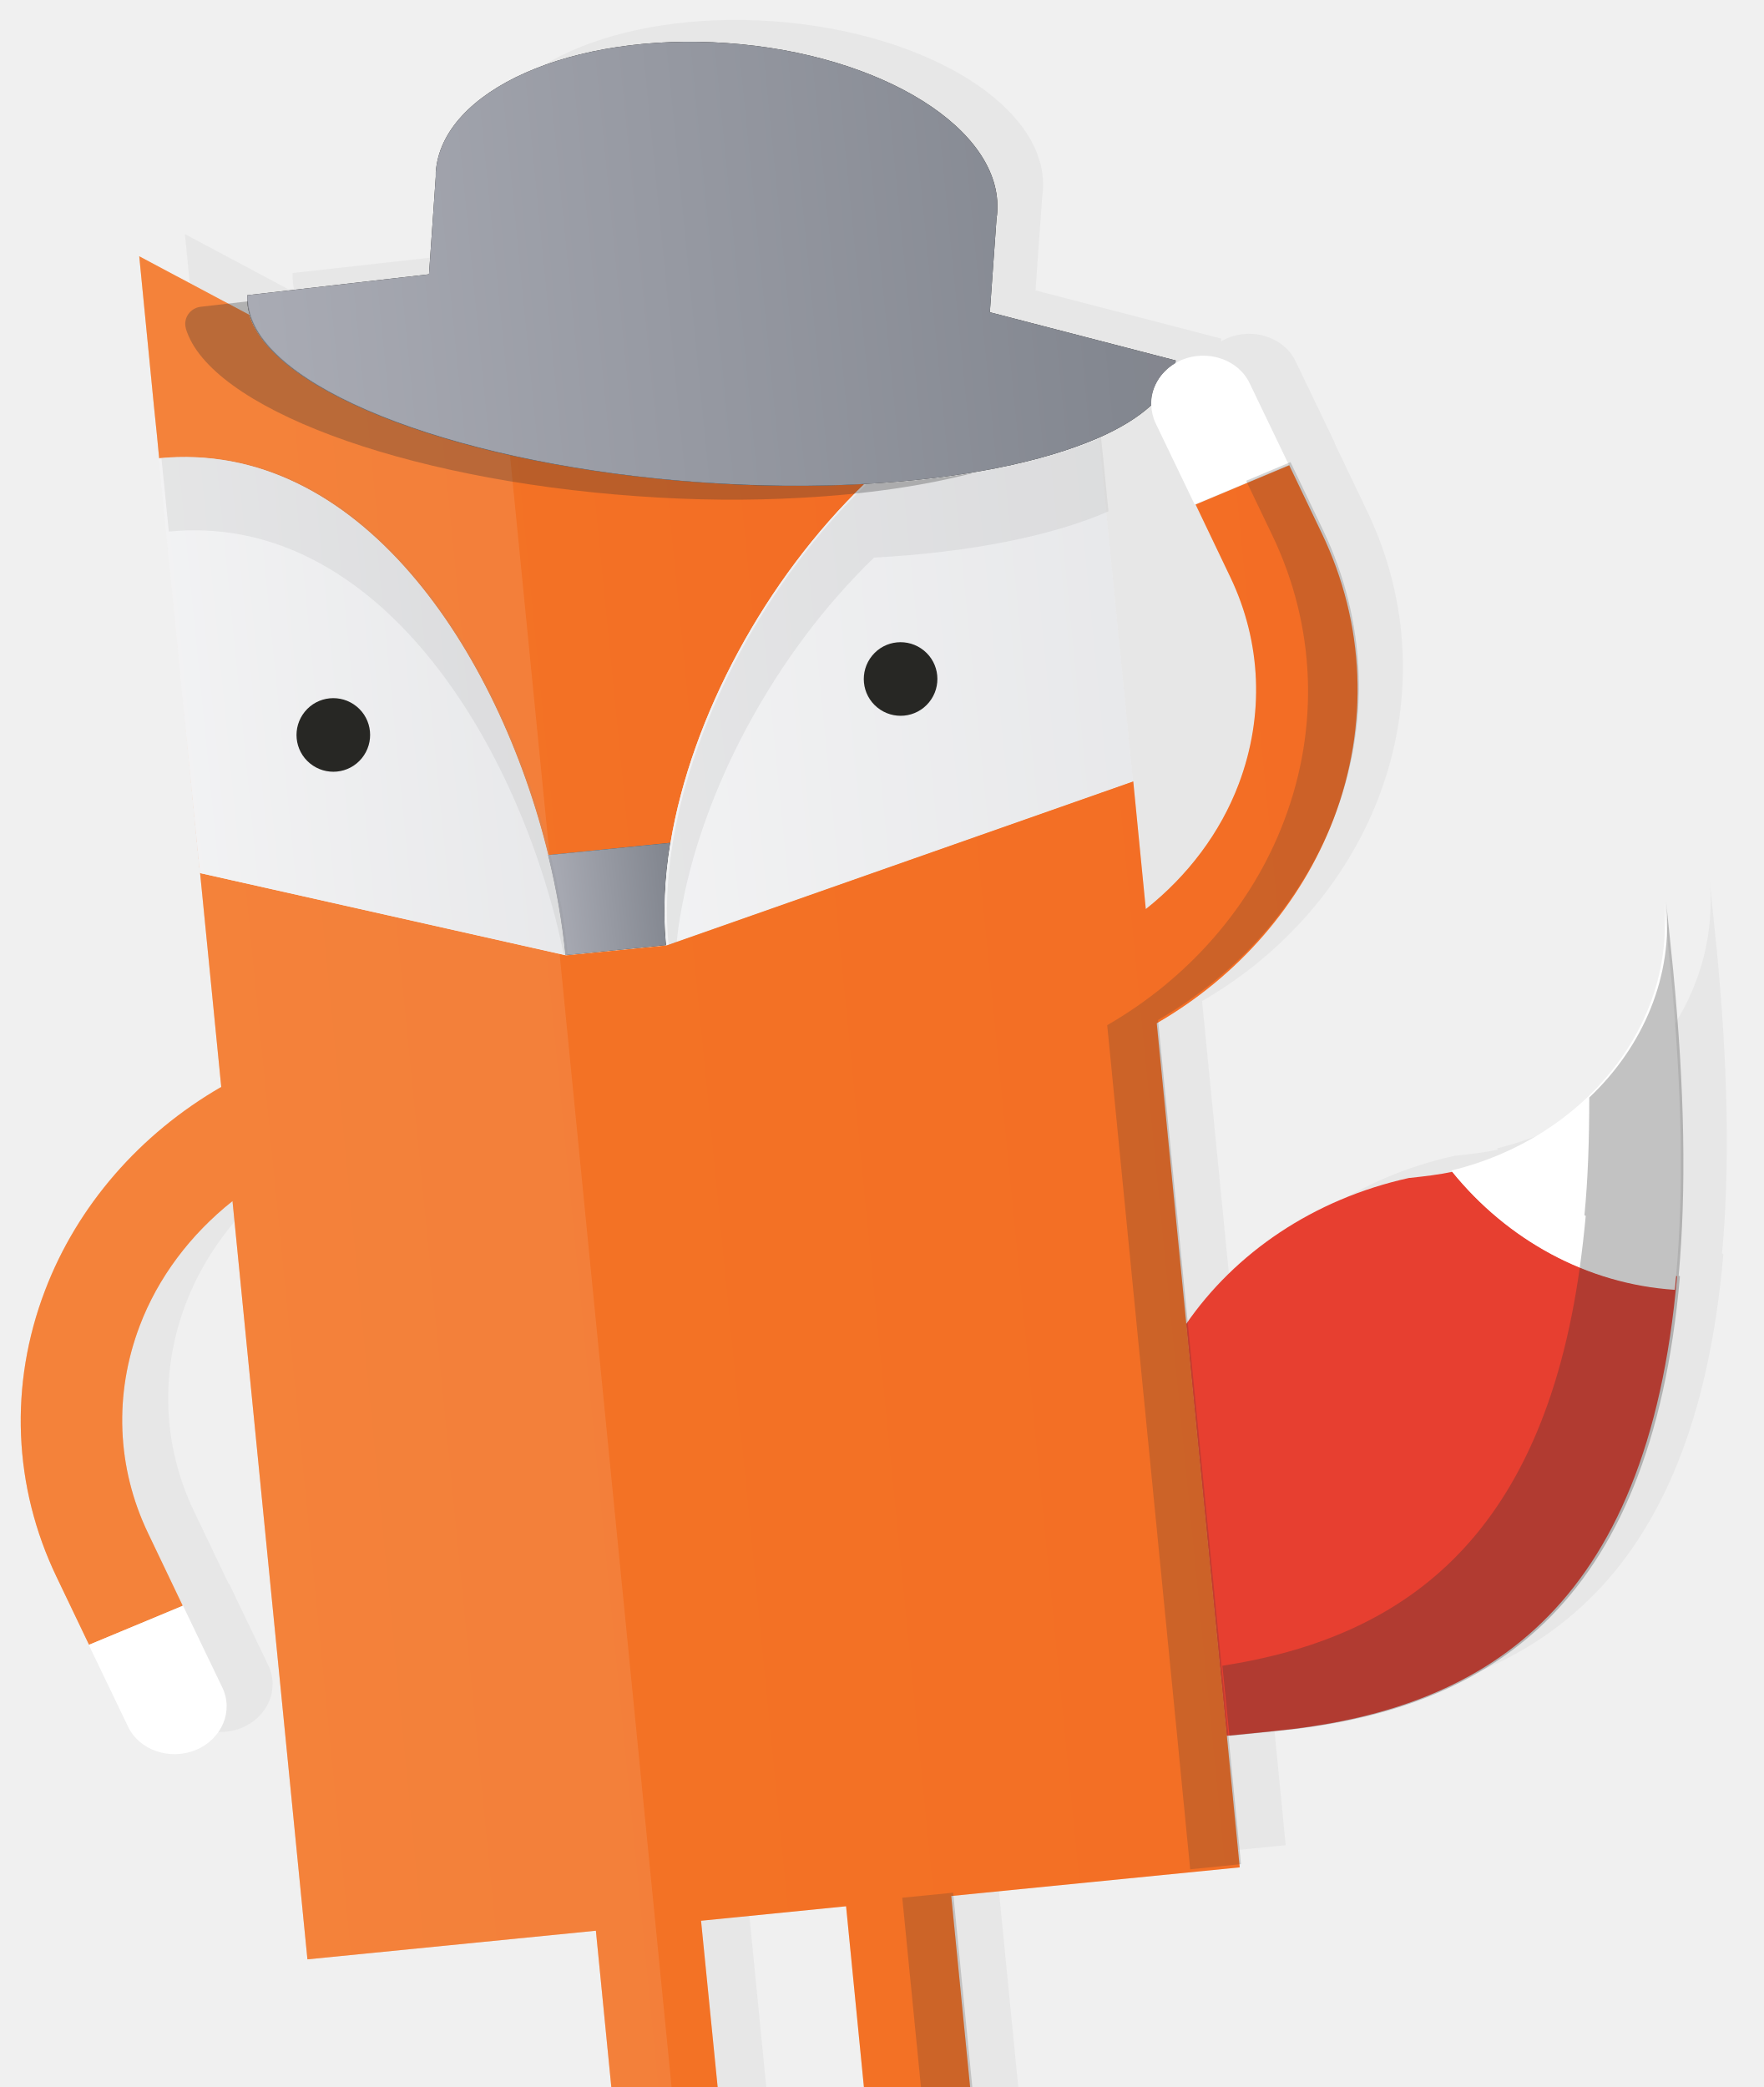
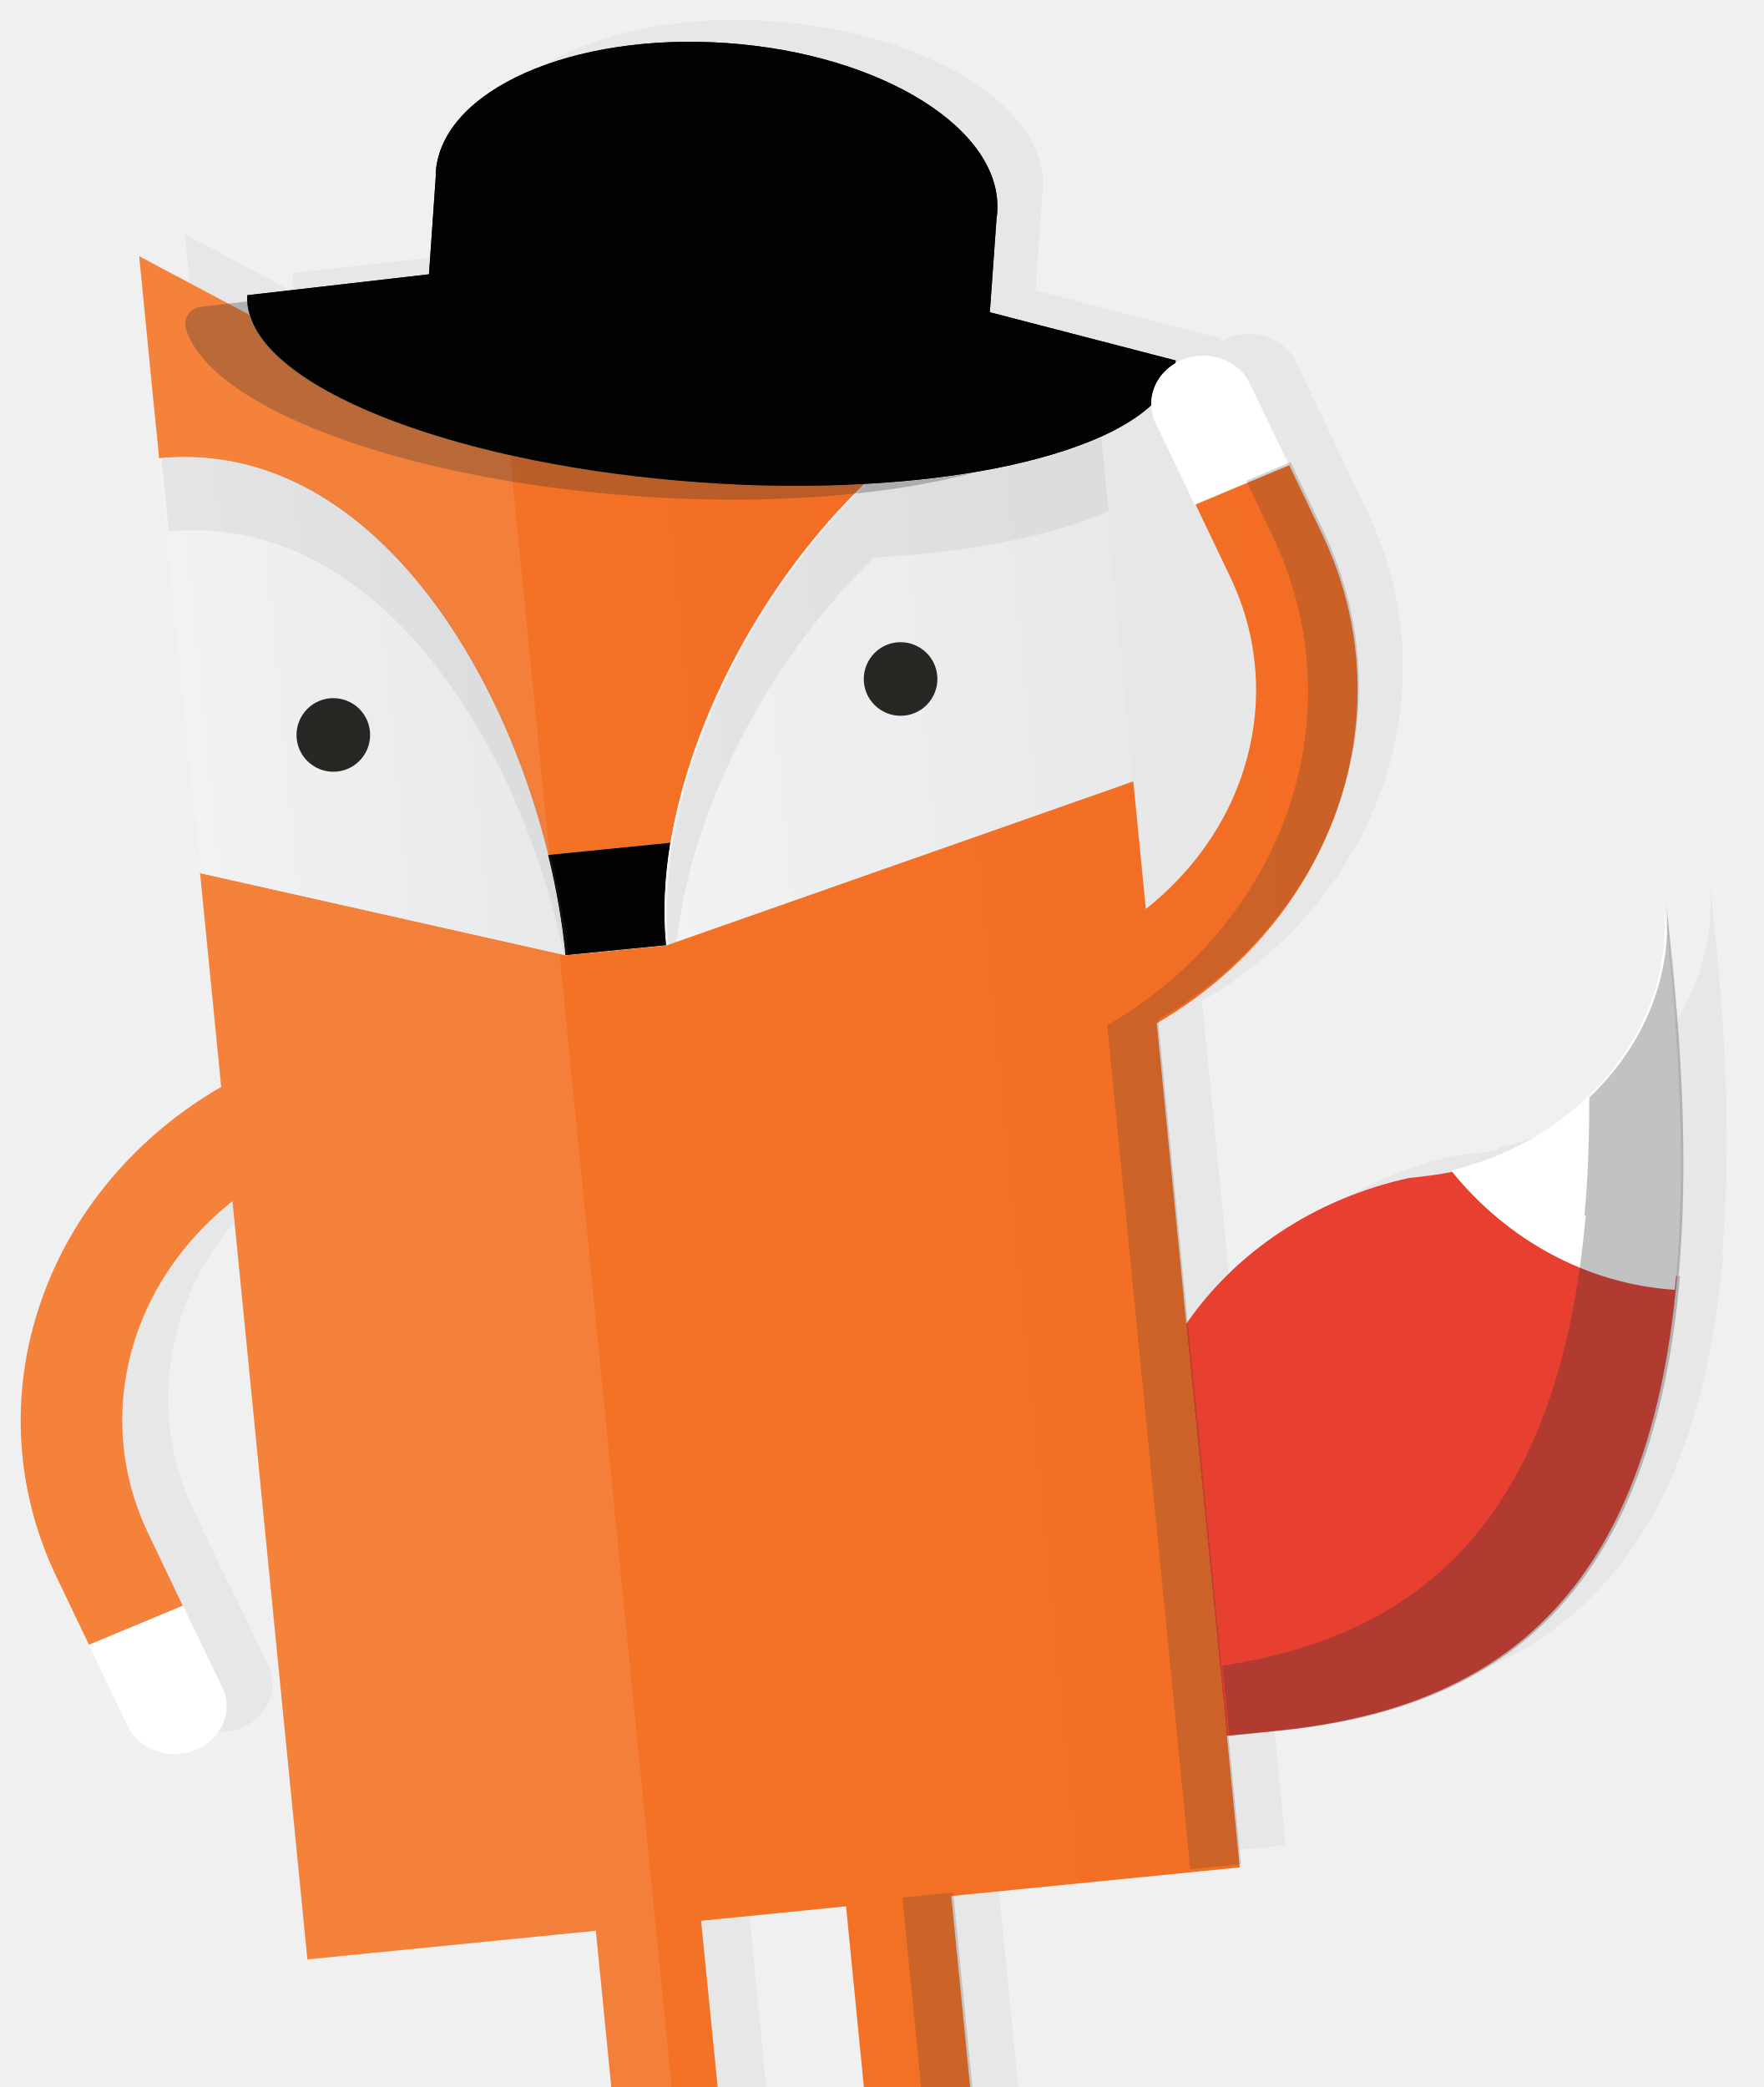
- <svg xmlns="http://www.w3.org/2000/svg" xmlns:xlink="http://www.w3.org/1999/xlink" id="Layer_2" viewBox="0 0 548.5 649">
-   <style>.st0{clip-path:url(#SVGID_2_);} .st1{opacity:5.000000e-02;fill:#333333;} .st2{fill:none;} .st3{fill:#E73F30;} .st4{fill:#F36D25;} .st5{opacity:0.2;fill:url(#SVGID_3_);} .st6{opacity:0.2;fill:url(#SVGID_4_);} .st7{fill:#272724;} .st8{fill:url(#SVGID_5_);} .st9{fill:#FFFFFF;} .st10{opacity:0.2;} .st11{fill:url(#SVGID_6_);} .st12{fill:url(#SVGID_7_);} .st13{opacity:0.12;fill:#808080;} .st14{opacity:0.3;fill:#333333;} .st15{fill:url(#SVGID_8_);} .st16{opacity:0.2;fill:#333333;} .st17{opacity:0.1;fill:#F7F9FA;}</style>
+ <svg xmlns="http://www.w3.org/2000/svg" xmlns:xlink="http://www.w3.org/1999/xlink" id="Layer_2" viewBox="-225 36 548.5 649">
+   <style>.st0{opacity:5.000000e-02;clip-path:url(#SVGID_2_);fill:#333333;enable-background:new ;} .st1{clip-path:url(#SVGID_2_);fill:none;} .st2{clip-path:url(#SVGID_2_);fill:#E73F30;} .st3{clip-path:url(#SVGID_2_);fill:#F36D25;} .st4{opacity:0.2;clip-path:url(#SVGID_2_);fill:url(#SVGID_3_);enable-background:new ;} .st5{opacity:0.2;clip-path:url(#SVGID_2_);fill:url(#SVGID_4_);enable-background:new ;} .st6{clip-path:url(#SVGID_2_);fill:#272724;} .st7{clip-path:url(#SVGID_2_);fill:#020202;} .st8{clip-path:url(#SVGID_2_);fill:#FFFFFF;} .st9{opacity:0.2;clip-path:url(#SVGID_2_);} .st10{fill:url(#SVGID_5_);} .st11{fill:url(#SVGID_6_);} .st12{opacity:0.12;clip-path:url(#SVGID_2_);fill:#808080;enable-background:new ;} .st13{opacity:0.3;clip-path:url(#SVGID_2_);fill:#333333;enable-background:new ;} .st14{opacity:0.2;clip-path:url(#SVGID_2_);fill:#333333;enable-background:new ;} .st15{opacity:0.1;clip-path:url(#SVGID_2_);fill:#F7F9FA;enable-background:new ;}</style>
  <defs>
-     <path id="SVGID_1_" d="M-26.1-19.6h589.6V649H-26.1z" />
+     <path id="SVGID_1_" d="M-251.1 16.4h589.6V685h-589.6z" />
  </defs>
  <clipPath id="SVGID_2_">
    <use xlink:href="#SVGID_1_" overflow="visible" />
  </clipPath>
-   <g class="st0">
-     <path class="st1" d="M531.6 273.5c3.8 38.5-24.8 73.6-66.1 83.6.1.1.2.2.3.4-4.2.9-8.6 1.4-13.2 1.9h-.2c-29.9 6.6-54.2 23.4-69.4 45.5l-9.2-93.6c25.3-14.6 44.8-37 54.9-63.3 11.2-29.3 9.9-61-3.6-89.1L415 137.8h.1l-12.2-25.4c-3.5-7.4-13-10.6-21.1-7.3-.7.3-1.4.7-2.1 1.1 0-.3.1-.6.1-.9l-57.8-15 2.1-29.4c.1-.6.2-1.1.2-1.7 1.8-25.7-35.8-49.2-84-52.6-48.2-3.4-88.8 14.6-90.6 40.3v1.4l-2.1 30.3L91 84.9c-.1 2.1.1 4.1.8 6.2L57.5 72.8l4.6 46.9.9 8.7.7 7.3 6.1 62L83 331c-25.3 14.6-44.8 37-54.8 63.3-11.2 29.3-9.9 61 3.6 89.1l10.1 21.1h-.1L54.1 530c3.5 7.4 13 10.6 21.1 7.3 8.1-3.4 11.8-12.1 8.2-19.5l-12.2-25.4-.1.1-10.8-22.6c-9.7-20.3-10.6-43.1-2.6-64.3 5.7-15.1 15.8-28.5 28.9-38.9l23.3 235.8 89.7-8.9L213 729.4l-33 3.3c-9 .9-15.6 8.9-14.7 18s8.9 15.6 18 14.7l65.8-6.5-16.6-168.5 45.1-4.5L294 754.4l65.8-6.5c9-.9 15.6-8.9 14.7-18s-8.9-15.6-18-14.7l-33 3.3-13.4-135.8 89.7-8.9-4-40.9 14.9-1.5c64.2-6.3 116.1-36.8 125.2-141.4l-.4-.2c2.4-26.5 1.9-57.8-1.7-94.9l-2.2-21.4z" />
-     <path class="st2" d="M359.3 131.5c-.8-1.8-1.3-3.6-1.3-5.4-4 3.7-9.5 7.1-16.3 10.1L352.2 243l3.9 39.7c13.1-10.4 23.2-23.8 28.9-38.9 8.1-21.2 7.1-44-2.6-64.3l-10.8-22.6-.1.1-12.2-25.5z" />
-     <path class="st3" d="M451.6 364.4c-4.2.9-8.6 1.4-13.2 1.9h-.2c-29.9 6.6-54.2 23.4-69.4 45.5l12.6 128 14.9-1.5c64.2-6.3 116.1-36.8 125.2-141.4l-.4-.2c-.1 1.4-.3 2.8-.4 4.2-27.2-1.7-52-15.4-69.1-36.5z" />
-     <path class="st4" d="M359.7 318.2c25.3-14.6 44.8-37 54.9-63.3 11.2-29.3 9.9-61-3.6-89.1l-10.1-21.1-29.1 12.2 10.8 22.6c9.7 20.3 10.6 43.1 2.6 64.3-5.7 15.1-15.8 28.5-28.9 38.9l-3.9-39.7-145.1 51-31.3 3.1-113.8-25.6-12.7-129 6.1 62L68.8 338C43.5 352.6 24 375 14 401.3c-11.2 29.3-9.9 61 3.6 89.1l10.1 21.1 29.1-12.2L46 476.7c-9.7-20.3-10.6-43.1-2.6-64.3 5.7-15.1 15.8-28.5 28.9-38.9l23.3 235.8 89.7-8.9 13.4 135.8-33 3.3c-9 .9-15.6 8.9-14.7 18 .9 9 8.9 15.6 18 14.7l65.8-6.5L218 597.3l45.1-4.5 16.6 168.5 65.8-6.5c9-.9 15.6-8.9 14.7-18-.9-9-8.9-15.6-18-14.7l-33 3.3-13.4-135.8 89.7-8.9-4-40.9-12.6-128-9.2-93.6z" />
-     <linearGradient id="SVGID_3_" gradientUnits="userSpaceOnUse" x1="-6.827" y1="512.653" x2="430.199" y2="512.653" gradientTransform="matrix(.9952 -.09824 .09824 .9952 -35.188 -43.52)">
-       <stop offset="0" stop-color="#F99D25" />
-       <stop offset="1" stop-color="#F36D25" />
+   <path class="st0" d="M306.6 309.5c3.8 38.5-24.8 73.6-66.1 83.6.1.1.2.2.3.4-4.2.9-8.6 1.4-13.2 1.9h-.2c-29.9 6.6-54.2 23.4-69.4 45.5l-9.2-93.6c25.3-14.6 44.8-37 54.9-63.3 11.2-29.3 9.9-61-3.6-89.1L190 173.8h.1l-12.2-25.4c-3.5-7.4-13-10.6-21.1-7.3-.7.3-1.4.7-2.1 1.1 0-.3.1-.6.1-.9l-57.8-15 2.1-29.4c.1-.6.2-1.1.2-1.7 1.8-25.7-35.8-49.2-84-52.6-48.2-3.4-88.8 14.6-90.6 40.3v1.4l-2.1 30.3-56.6 6.3c-.1 2.1.1 4.1.8 6.2l-34.3-18.3 4.6 46.9.9 8.7.7 7.3 6.1 62L-142 367c-25.3 14.6-44.8 37-54.8 63.3-11.2 29.3-9.9 61 3.6 89.1l10.1 21.1h-.1l12.3 25.5c3.5 7.4 13 10.6 21.1 7.3 8.1-3.4 11.8-12.1 8.2-19.5l-12.2-25.4-.1.1-10.8-22.6c-9.7-20.3-10.6-43.1-2.6-64.3 5.7-15.1 15.8-28.5 28.9-38.9l23.3 235.8 89.7-8.9L-12 765.4l-33 3.3c-9 .9-15.6 8.9-14.7 18s8.9 15.6 18 14.7l65.8-6.5L7.5 626.4l45.1-4.5L69 790.4l65.8-6.5c9-.9 15.6-8.9 14.7-18s-8.9-15.6-18-14.7l-33 3.3-13.4-135.8 89.7-8.9-4-40.9 14.9-1.5c64.2-6.3 116.1-36.8 125.2-141.4l-.4-.2c2.4-26.5 1.9-57.8-1.7-94.9l-2.2-21.4z" />
+   <path class="st1" d="M134.3 167.5c-.8-1.8-1.3-3.6-1.3-5.4-4 3.7-9.5 7.1-16.3 10.1L127.2 279l3.9 39.7c13.1-10.4 23.2-23.8 28.9-38.9 8.1-21.2 7.1-44-2.6-64.3l-10.8-22.6-.1.1-12.2-25.5z" />
+   <path class="st2" d="M226.6 400.4c-4.2.9-8.6 1.4-13.2 1.9h-.2c-29.9 6.6-54.2 23.4-69.4 45.5l12.6 128 14.9-1.5c64.2-6.3 116.1-36.8 125.2-141.4l-.4-.2c-.1 1.4-.3 2.8-.4 4.2-27.2-1.7-52-15.4-69.1-36.5z" />
+   <path class="st3" d="M134.7 354.2c25.3-14.6 44.8-37 54.9-63.3 11.2-29.3 9.9-61-3.6-89.1l-10.1-21.1-29.1 12.2 10.8 22.6c9.7 20.3 10.6 43.1 2.6 64.3-5.7 15.1-15.8 28.5-28.9 38.9l-3.9-39.7-145.1 51-31.3 3.1-113.8-25.6-12.7-129 6.1 62 13.2 133.5c-25.3 14.6-44.8 37-54.8 63.3-11.2 29.3-9.9 61 3.6 89.1l10.1 21.1 29.1-12.2-10.8-22.6c-9.7-20.3-10.6-43.1-2.6-64.3 5.7-15.1 15.8-28.5 28.9-38.9l23.3 235.8 89.7-8.9 13.4 135.8-33 3.3c-9 .9-15.6 8.9-14.7 18 .9 9 8.9 15.6 18 14.7l65.8-6.5L-7 633.3l45.1-4.5 16.6 168.5 65.8-6.5c9-.9 15.6-8.9 14.7-18-.9-9-8.9-15.6-18-14.7l-33 3.3-13.4-135.8 89.7-8.9-4-40.9-12.6-128-9.2-93.6z" />
+   <linearGradient id="SVGID_3_" gradientUnits="userSpaceOnUse" x1="-236.314" y1="151.437" x2="200.779" y2="151.437" gradientTransform="matrix(.9952 -.09824 -.09824 -.9952 33.483 630.81)">
+     <stop offset="0" stop-color="#F99D25" />
+     <stop offset="1" stop-color="#F36D25" />
+   </linearGradient>
+   <path class="st4" d="M134.7 354.2c25.3-14.6 44.8-37 54.9-63.3 11.2-29.3 9.9-61-3.6-89.1l-10.1-21.1-29.1 12.2 10.8 22.6c9.7 20.3 10.6 43.1 2.6 64.3-5.7 15.1-15.8 28.5-28.9 38.9l-3.9-39.7-145.1 51-31.3 3.1-113.8-25.6-12.7-129 6.1 62 13.2 133.5c-25.3 14.6-44.8 37-54.8 63.3-11.2 29.3-9.9 61 3.6 89.1l10.1 21.1 29.1-12.2-10.8-22.6c-9.7-20.3-10.6-43.1-2.6-64.3 5.7-15.1 15.8-28.5 28.9-38.9l23.3 235.8 89.7-8.9 13.4 135.8-33 3.3c-9 .9-15.6 8.9-14.7 18 .9 9 8.9 15.6 18 14.7l65.8-6.5L-7 633.3l45.1-4.5 16.6 168.5 65.8-6.5c9-.9 15.6-8.9 14.7-18-.9-9-8.9-15.6-18-14.7l-33 3.3-13.4-135.8 89.7-8.9-4-40.9-12.6-128-9.2-93.6z" />
+   <path class="st3" d="M-54.5 301.9l38-3.8c6.5-39.2 29.6-82 60.3-111.6-15.9.9-33.1.7-51-.5-73.6-5.2-133-27.8-140.3-52.1l-34.2-18.2 4.6 46.9.9 8.7.7 7.3c62.1-6.2 105.5 59.9 121 123.3z" />
+   <linearGradient id="SVGID_4_" gradientUnits="userSpaceOnUse" x1="-163.563" y1="434.845" x2="53.913" y2="434.845" gradientTransform="matrix(.9952 -.09824 -.09824 -.9952 33.483 630.81)">
+     <stop offset="0" stop-color="#F99D25" />
+     <stop offset="1" stop-color="#F36D25" />
+   </linearGradient>
+   <path class="st5" d="M-54.5 301.9l38-3.8c6.5-39.2 29.6-82 60.3-111.6-15.9.9-33.1.7-51-.5-73.6-5.2-133-27.8-140.3-52.1l-34.2-18.2 4.6 46.9.9 8.7.7 7.3c62.1-6.2 105.5 59.9 121 123.3z" />
+   <path class="st6" d="M-16.6 298.1l-38 3.8c2.6 10.6 4.4 21.1 5.4 31.1l31.3-3.1c-1-10-.5-20.8 1.3-31.8z" />
+   <path class="st7" d="M-16.6 298.1l-38 3.8c2.6 10.6 4.4 21.1 5.4 31.1l31.3-3.1c-1-10-.5-20.8 1.3-31.8z" />
+   <path class="st8" d="M116.7 172.1c-17.3 7.7-42.9 12.8-72.9 14.4-30.7 29.6-53.8 72.3-60.3 111.6-1.8 11-2.3 21.7-1.3 31.8l145.1-51-10.6-106.8zm-52.9 82.3c-4 4.9-11.2 5.6-16.1 1.6-4.9-4-5.6-11.2-1.6-16.1 4-4.9 11.2-5.6 16.1-1.6s5.6 11.2 1.6 16.1z" />
+   <g class="st9">
+     <linearGradient id="SVGID_5_" gradientUnits="userSpaceOnUse" x1="-21.474" y1="376.392" x2="127.929" y2="376.392" gradientTransform="matrix(.9952 -.09824 -.09824 -.9952 33.483 630.81)">
+       <stop offset="0" stop-color="#BCBEC4" />
+       <stop offset="1" stop-color="#8C8F99" />
    </linearGradient>
-     <path class="st5" d="M359.7 318.2c25.3-14.6 44.8-37 54.9-63.3 11.2-29.3 9.9-61-3.6-89.1l-10.1-21.1-29.1 12.2 10.8 22.6c9.7 20.3 10.6 43.1 2.6 64.3-5.7 15.1-15.8 28.5-28.9 38.9l-3.9-39.7-145.1 51-31.3 3.1-113.8-25.6-12.7-129 6.1 62L68.8 338C43.5 352.6 24 375 14 401.3c-11.2 29.3-9.9 61 3.6 89.1l10.1 21.1 29.1-12.2L46 476.7c-9.7-20.3-10.6-43.1-2.6-64.3 5.7-15.1 15.8-28.5 28.9-38.9l23.3 235.8 89.7-8.9 13.4 135.8-33 3.3c-9 .9-15.6 8.9-14.7 18 .9 9 8.9 15.6 18 14.7l65.8-6.5L218 597.3l45.1-4.5 16.6 168.5 65.8-6.5c9-.9 15.6-8.9 14.7-18-.9-9-8.9-15.6-18-14.7l-33 3.3-13.4-135.8 89.7-8.9-4-40.9-12.6-128-9.2-93.6z" />
-     <path class="st4" d="M170.5 265.9l38-3.8c6.5-39.2 29.6-82 60.3-111.6-15.9.9-33.1.7-51-.5-73.6-5.2-133-27.8-140.3-52.1L43.3 79.7l4.6 46.9.9 8.7.7 7.3c62.1-6.2 105.5 59.9 121 123.3z" />
-     <linearGradient id="SVGID_4_" gradientUnits="userSpaceOnUse" x1="65.973" y1="229.199" x2="283.412" y2="229.199" gradientTransform="matrix(.9952 -.09824 .09824 .9952 -35.188 -43.52)">
-       <stop offset="0" stop-color="#F99D25" />
-       <stop offset="1" stop-color="#F36D25" />
+     <path class="st10" d="M116.7 172.1c-17.3 7.7-42.9 12.8-72.9 14.4-30.7 29.6-53.8 72.3-60.3 111.6-1.8 11-2.3 21.7-1.3 31.8l145.1-51-10.6-106.8zm-52.9 82.3c-4 4.9-11.2 5.6-16.1 1.6-4.9-4-5.6-11.2-1.6-16.1 4-4.9 11.2-5.6 16.1-1.6s5.6 11.2 1.6 16.1z" />
+   </g>
+   <path class="st6" d="M46.2 239.9c-4 4.9-3.3 12.1 1.6 16.1s12.1 3.3 16.1-1.6 3.3-12.1-1.6-16.1-12.1-3.3-16.1 1.6z" />
+   <path class="st8" d="M-162.8 307.5L-49.2 333c-1-10.1-2.8-20.6-5.4-31.1-15.5-63.4-58.8-129.5-121-123.4l12.8 129zm50.3-35.7c-4 4.9-11.2 5.6-16.1 1.6-4.9-4-5.6-11.2-1.6-16.1 4-4.9 11.2-5.6 16.1-1.6 4.8 4 5.6 11.2 1.6 16.1z" />
+   <g class="st9">
+     <linearGradient id="SVGID_6_" gradientUnits="userSpaceOnUse" x1="-163.632" y1="387.564" x2="-53.025" y2="387.564" gradientTransform="matrix(.9952 -.09824 -.09824 -.9952 33.483 630.81)">
+       <stop offset="0" stop-color="#BCBEC4" />
+       <stop offset="1" stop-color="#8C8F99" />
    </linearGradient>
-     <path class="st6" d="M170.5 265.9l38-3.8c6.5-39.2 29.6-82 60.3-111.6-15.9.9-33.1.7-51-.5-73.6-5.2-133-27.8-140.3-52.1L43.3 79.7l4.6 46.9.9 8.7.7 7.3c62.1-6.2 105.5 59.9 121 123.3z" />
-     <path class="st7" d="M208.4 262.1l-38 3.8c2.6 10.6 4.4 21.1 5.4 31.1l31.3-3.1c-1-10-.5-20.8 1.3-31.8z" />
-     <linearGradient id="SVGID_5_" gradientUnits="userSpaceOnUse" x1="174.252" y1="343.861" x2="212.428" y2="343.861" gradientTransform="matrix(.9952 -.09824 .09824 .9952 -35.188 -43.52)">
-       <stop offset="0" stop-color="#A9ABB4" />
-       <stop offset=".938" stop-color="#838790" />
-       <stop offset="1" stop-color="#84868E" />
-     </linearGradient>
-     <path class="st8" d="M208.4 262.1l-38 3.8c2.6 10.6 4.4 21.1 5.4 31.1l31.3-3.1c-1-10-.5-20.8 1.3-31.8z" />
-     <path class="st9" d="M341.7 136.1c-17.3 7.7-42.9 12.8-72.9 14.4-30.7 29.6-53.8 72.3-60.3 111.6-1.8 11-2.3 21.7-1.3 31.8l145.1-51-10.6-106.8zm-52.9 82.3c-4 4.9-11.2 5.6-16.1 1.6-4.9-4-5.6-11.2-1.6-16.1 4-4.9 11.2-5.6 16.1-1.6 4.9 4 5.6 11.2 1.6 16.1z" />
-     <g class="st10">
-       <linearGradient id="SVGID_6_" gradientUnits="userSpaceOnUse" x1="207.975" y1="287.712" x2="357.395" y2="287.712" gradientTransform="matrix(.9952 -.09824 .09824 .9952 -35.188 -43.52)">
-         <stop offset="0" stop-color="#BCBEC4" />
-         <stop offset="1" stop-color="#8C8F99" />
-       </linearGradient>
-       <path class="st11" d="M341.7 136.1c-17.3 7.7-42.9 12.8-72.9 14.4-30.7 29.6-53.8 72.3-60.3 111.6-1.8 11-2.3 21.7-1.3 31.8l145.1-51-10.6-106.8zm-52.9 82.3c-4 4.9-11.2 5.6-16.1 1.6-4.9-4-5.6-11.2-1.6-16.1 4-4.9 11.2-5.6 16.1-1.6 4.9 4 5.6 11.2 1.6 16.1z" />
-     </g>
-     <path class="st7" d="M271.2 203.9c-4 4.9-3.3 12.1 1.6 16.1 4.9 4 12.1 3.3 16.1-1.6 4-4.9 3.3-12.1-1.6-16.1-4.9-4-12.1-3.3-16.1 1.6z" />
-     <path class="st9" d="M62.2 271.5L175.8 297c-1-10.1-2.8-20.6-5.4-31.1-15.5-63.4-58.8-129.5-121-123.4l12.8 129zm50.3-35.7c-4 4.9-11.2 5.6-16.1 1.6-4.9-4-5.6-11.2-1.6-16.1 4-4.9 11.2-5.6 16.1-1.6 4.8 4 5.6 11.2 1.6 16.1z" />
-     <g class="st10">
-       <linearGradient id="SVGID_7_" gradientUnits="userSpaceOnUse" x1="65.973" y1="276.523" x2="176.554" y2="276.523" gradientTransform="matrix(.9952 -.09824 .09824 .9952 -35.188 -43.52)">
-         <stop offset="0" stop-color="#BCBEC4" />
-         <stop offset="1" stop-color="#8C8F99" />
-       </linearGradient>
-       <path class="st12" d="M62.2 271.5L175.8 297c-1-10.1-2.8-20.6-5.4-31.1-15.5-63.4-58.8-129.5-121-123.4l12.8 129zm50.3-35.7c-4 4.9-11.2 5.6-16.1 1.6-4.9-4-5.6-11.2-1.6-16.1 4-4.9 11.2-5.6 16.1-1.6 4.8 4 5.6 11.2 1.6 16.1z" />
-     </g>
-     <path class="st13" d="M269.5 150.5c-30.7 29.6-53.8 72.3-60.3 111.6-1.8 11-2.3 21.7-1.3 31.8l2.5-.9c.3-2.6.6-5.3 1.1-8 6.5-39.2 29.6-82 60.3-111.6 30-1.6 55.6-6.8 72.9-14.4l-2.3-22.9c-17.3 7.6-42.9 12.8-72.9 14.4zm-219.3-8.1l2.3 22.9c62.2-6.1 105.5 60 121 123.4.6 2.6 1.2 5.3 1.8 7.9l1.3.3c-1-10.1-2.8-20.6-5.4-31.1-15.5-63.4-58.8-129.5-121-123.4z" />
-     <path class="st7" d="M94.8 221.3c-4 4.9-3.3 12.1 1.6 16.1 4.9 4 12.1 3.3 16.1-1.6 4-4.9 3.3-12.1-1.6-16.1-4.9-4-12.1-3.3-16.1 1.6z" />
-     <path class="st9" d="M27.6 511.5l12.2 25.4c3.5 7.4 13 10.6 21.1 7.3 8.1-3.4 11.8-12.1 8.2-19.5l-12.2-25.4-.1.1-29.2 12.1zm489.8-231.1c3.8 38.5-24.8 73.6-66.1 83.6.1.1.2.2.3.4 17.1 21.1 41.8 34.9 69.2 36.7.1-1.4.3-2.8.4-4.2 2.4-26.5 1.9-57.8-1.7-94.9l-2.1-21.6z" />
-     <path class="st14" d="M518.1 280.4c2.3 23.1-7.1 45-23.9 60.9 0 13.1-.4 25.3-1.5 36.6l.4.2c-.5 5.4-1.1 10.6-1.8 15.7-11.9 85.8-56 115.7-111.2 124.2l2.2 21.8 14.9-1.5c64.2-6.3 116.1-36.8 125.2-141.4l-.4-.2c2.4-26.5 1.9-57.8-1.7-94.9l-2.2-21.4z" />
-     <path class="st7" d="M217.8 150c17.9 1.3 35 1.4 51 .5 30-1.6 55.6-6.8 72.9-14.4 6.8-3 12.3-6.4 16.3-10.1-.2-5.1 2.6-10.2 7.5-13 0-.3.1-.6.1-.9l-57.8-15 2.1-29.4c.1-.6.2-1.1.2-1.7 1.8-25.7-35.8-49.2-84-52.6S137.3 28 135.5 53.6V55l-2.1 30.3-56.5 6.5c-.1 2.1.1 4.1.8 6.2 7.1 24.2 66.5 46.8 140.1 52z" />
-     <linearGradient id="SVGID_8_" gradientUnits="userSpaceOnUse" x1="97.897" y1="151.631" x2="383.555" y2="151.631" gradientTransform="matrix(.9952 -.09824 .09824 .9952 -35.188 -43.52)">
-       <stop offset="0" stop-color="#A9ABB4" />
-       <stop offset=".938" stop-color="#838790" />
-       <stop offset="1" stop-color="#84868E" />
-     </linearGradient>
-     <path class="st15" d="M217.8 150c17.9 1.3 35 1.4 51 .5 30-1.6 55.6-6.8 72.9-14.4 6.8-3 12.3-6.4 16.3-10.1-.2-5.1 2.6-10.2 7.5-13 0-.3.1-.6.1-.9l-57.8-15 2.1-29.4c.1-.6.2-1.1.2-1.7 1.8-25.7-35.8-49.2-84-52.6S137.3 28 135.5 53.6V55l-2.1 30.3-56.5 6.5c-.1 2.1.1 4.1.8 6.2 7.1 24.2 66.5 46.8 140.1 52z" />
-     <path class="st9" d="M358 126.1c.1 1.8.5 3.7 1.3 5.4l12.2 25.4.1-.1 29.1-12.2h.1l-12.2-25.4c-3.5-7.4-13-10.6-21.1-7.3-.7.3-1.4.7-2.1 1.1-4.8 2.9-7.6 7.9-7.4 13.1z" />
-     <path class="st16" d="M411.4 164.8l-10.1-21.1-13.8 5.8 8.1 16.9c13.5 28.1 14.8 59.8 3.6 89.1-10 26.3-29.6 48.7-54.9 63.3l9.2 93.6 12.6 128 4 40.9 15.8-1.6-4-40.9-12.6-128-9.2-93.6c25.3-14.6 44.8-37 54.9-63.3 11.2-29.3 9.9-60.9-3.6-89.1zM309.79 724.324l-15.824 1.562-13.4-135.746 15.824-1.56z" />
-     <path class="st17" d="M62.2 271.5l6.6 66.4c-25.3 14.6-44.8 37-54.8 63.3-11.2 29.3-9.9 61 3.6 89.1l10.1 21.1 29.1-12.2L46 476.7c-9.7-20.3-10.6-43.1-2.6-64.3 5.7-15.1 15.8-28.5 28.9-38.9l23.3 235.8 89.7-8.9 13.4 135.8-33 3.3c-9 .9-15.6 8.9-14.7 18 .9 9 8.9 15.6 18 14.7l51.5-5.1L174 296.5l-111.8-25zM77.5 97.9L43.3 79.7l4.6 46.9.9 8.7.7 7.3c62.2-6.1 105.5 60 121 123.4h.4l-12.3-124.3c-44.3-10-75.9-26.5-81.1-43.8z" />
-     <path class="st14" d="M269.2 150.5c-15.9.9-33.1.7-51-.5-73.6-5.2-133-27.8-140.3-52.1-.4-1.4-.7-2.8-.8-4.2l-14.7 1.7c-3.3.4-5.5 3.6-4.6 6.7v.1c7.3 24.3 66.7 46.9 140.3 52.1 17.9 1.3 35 1.4 51 .5 20.4-1.1 38.7-3.8 53.8-7.8-10.3 1.7-21.6 2.9-33.7 3.5z" />
+     <path class="st11" d="M-162.8 307.5L-49.2 333c-1-10.1-2.8-20.6-5.4-31.1-15.5-63.4-58.8-129.5-121-123.4l12.8 129zm50.3-35.7c-4 4.9-11.2 5.6-16.1 1.6-4.9-4-5.6-11.2-1.6-16.1 4-4.9 11.2-5.6 16.1-1.6 4.8 4 5.6 11.2 1.6 16.1z" />
  </g>
+   <path class="st12" d="M44.5 186.5c-30.7 29.6-53.8 72.3-60.3 111.6-1.8 11-2.3 21.7-1.3 31.8l2.5-.9c.3-2.6.6-5.3 1.1-8 6.5-39.2 29.6-82 60.3-111.6 30-1.6 55.6-6.8 72.9-14.4l-2.3-22.9c-17.3 7.6-42.9 12.8-72.9 14.4zm-219.3-8.1l2.3 22.9c62.2-6.1 105.5 60 121 123.4.6 2.6 1.2 5.3 1.8 7.9l1.3.3c-1-10.1-2.8-20.6-5.4-31.1-15.5-63.4-58.8-129.5-121-123.4z" />
+   <path class="st6" d="M-130.2 257.3c-4 4.9-3.3 12.1 1.6 16.1 4.9 4 12.1 3.3 16.1-1.6 4-4.9 3.3-12.1-1.6-16.1-4.9-4-12.1-3.3-16.1 1.6z" />
+   <path class="st8" d="M-197.4 547.5l12.2 25.4c3.5 7.4 13 10.6 21.1 7.3 8.1-3.4 11.8-12.1 8.2-19.5l-12.2-25.4-.1.1-29.2 12.1zm489.8-231.1c3.8 38.5-24.8 73.6-66.1 83.6.1.1.2.2.3.4 17.1 21.1 41.8 34.9 69.2 36.7.1-1.4.3-2.8.4-4.2 2.4-26.5 1.9-57.8-1.7-94.9l-2.1-21.6z" />
+   <path class="st13" d="M293.1 316.4c2.3 23.1-7.1 45-23.9 60.9 0 13.1-.4 25.3-1.5 36.6l.4.2c-.5 5.4-1.1 10.6-1.8 15.7-11.9 85.8-56 115.7-111.2 124.2l2.2 21.8 14.9-1.5c64.2-6.3 116.1-36.8 125.2-141.4l-.4-.2c2.4-26.5 1.9-57.8-1.7-94.9l-2.2-21.4z" />
+   <path class="st6" d="M-7.2 186c17.9 1.3 35 1.4 51 .5 30-1.6 55.6-6.8 72.9-14.4 6.8-3 12.3-6.4 16.3-10.1-.2-5.1 2.6-10.2 7.5-13 0-.3.1-.6.1-.9l-57.8-15 2.1-29.4c.1-.6.2-1.1.2-1.7 1.8-25.7-35.8-49.2-84-52.6S-87.7 64-89.5 89.6V91l-2.1 30.3-56.5 6.5c-.1 2.1.1 4.1.8 6.2 7.1 24.2 66.5 46.8 140.1 52z" />
+   <path class="st7" d="M-7.2 186c17.9 1.3 35 1.4 51 .5 30-1.6 55.6-6.8 72.9-14.4 6.8-3 12.3-6.4 16.3-10.1-.2-5.1 2.6-10.2 7.5-13 0-.3.1-.6.1-.9l-57.8-15 2.1-29.4c.1-.6.2-1.1.2-1.7 1.8-25.7-35.8-49.2-84-52.6S-87.7 64-89.5 89.6V91l-2.1 30.3-56.5 6.5c-.1 2.1.1 4.1.8 6.2 7.1 24.2 66.5 46.8 140.1 52z" />
+   <path class="st8" d="M133 162.1c.1 1.8.5 3.7 1.3 5.4l12.2 25.4.1-.1 29.1-12.2h.1l-12.2-25.4c-3.5-7.4-13-10.6-21.1-7.3-.7.3-1.4.7-2.1 1.1-4.8 2.9-7.6 7.9-7.4 13.1z" />
+   <path class="st14" d="M186.4 200.8l-10.1-21.1-13.8 5.8 8.1 16.9c13.5 28.1 14.8 59.8 3.6 89.1-10 26.3-29.6 48.7-54.9 63.3l9.2 93.6 12.6 128 4 40.9 15.8-1.6-4-40.9-12.6-128-9.2-93.6c25.3-14.6 44.8-37 54.9-63.3 11.2-29.3 9.9-60.9-3.6-89.1zM84.8 760.3L69 761.9 55.6 626.1l15.8-1.6 13.4 135.8z" />
+   <path class="st15" d="M-162.8 307.5l6.6 66.4c-25.3 14.6-44.8 37-54.8 63.3-11.2 29.3-9.9 61 3.6 89.1l10.1 21.1 29.1-12.2-10.8-22.5c-9.7-20.3-10.6-43.1-2.6-64.3 5.7-15.1 15.8-28.5 28.9-38.9l23.3 235.8 89.7-8.9 13.4 135.8-33 3.3c-9 .9-15.6 8.9-14.7 18 .9 9 8.9 15.6 18 14.7l51.5-5.1L-51 332.5l-111.8-25zm15.3-173.6l-34.2-18.2 4.6 46.9.9 8.7.7 7.3c62.2-6.1 105.5 60 121 123.4h.4l-12.3-124.3c-44.3-10-75.9-26.5-81.1-43.8z" />
+   <path class="st13" d="M44.2 186.5c-15.9.9-33.1.7-51-.5-73.6-5.2-133-27.8-140.3-52.1-.4-1.4-.7-2.8-.8-4.2l-14.7 1.7c-3.3.4-5.5 3.6-4.6 6.7v.1c7.3 24.3 66.7 46.9 140.3 52.1 17.9 1.3 35 1.4 51 .5 20.4-1.1 38.7-3.8 53.8-7.8-10.3 1.7-21.6 2.9-33.7 3.5z" />
</svg>
